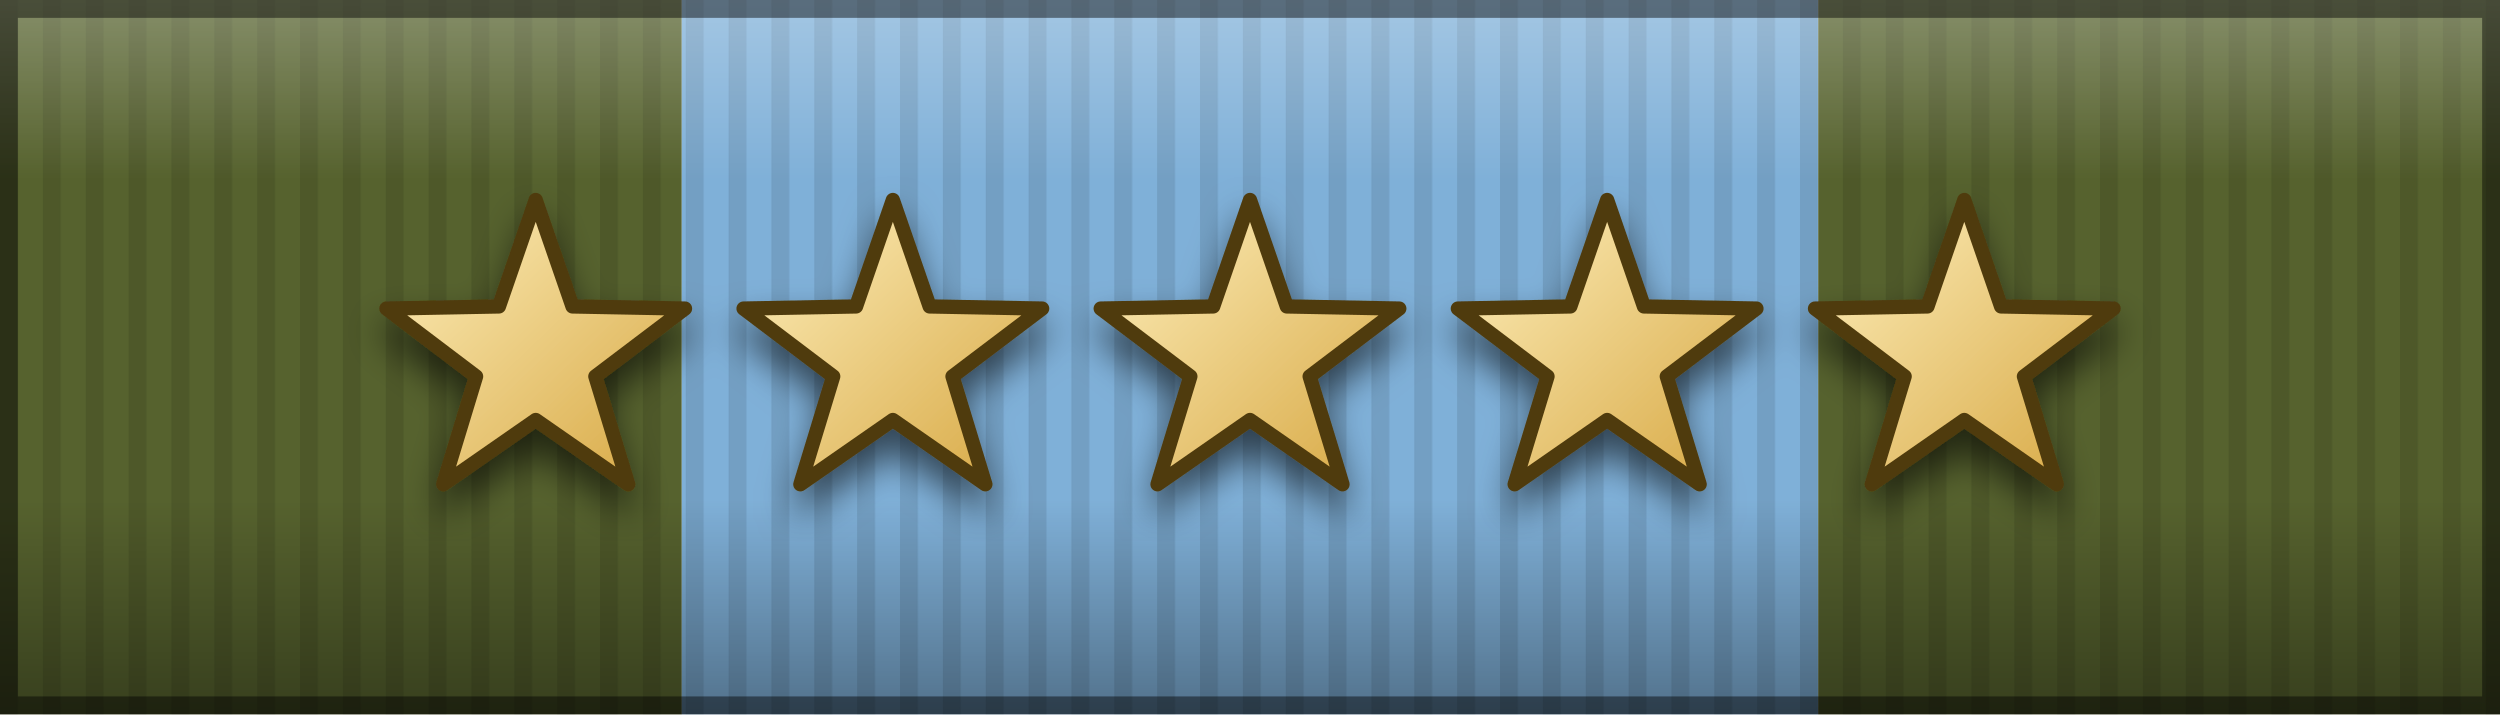
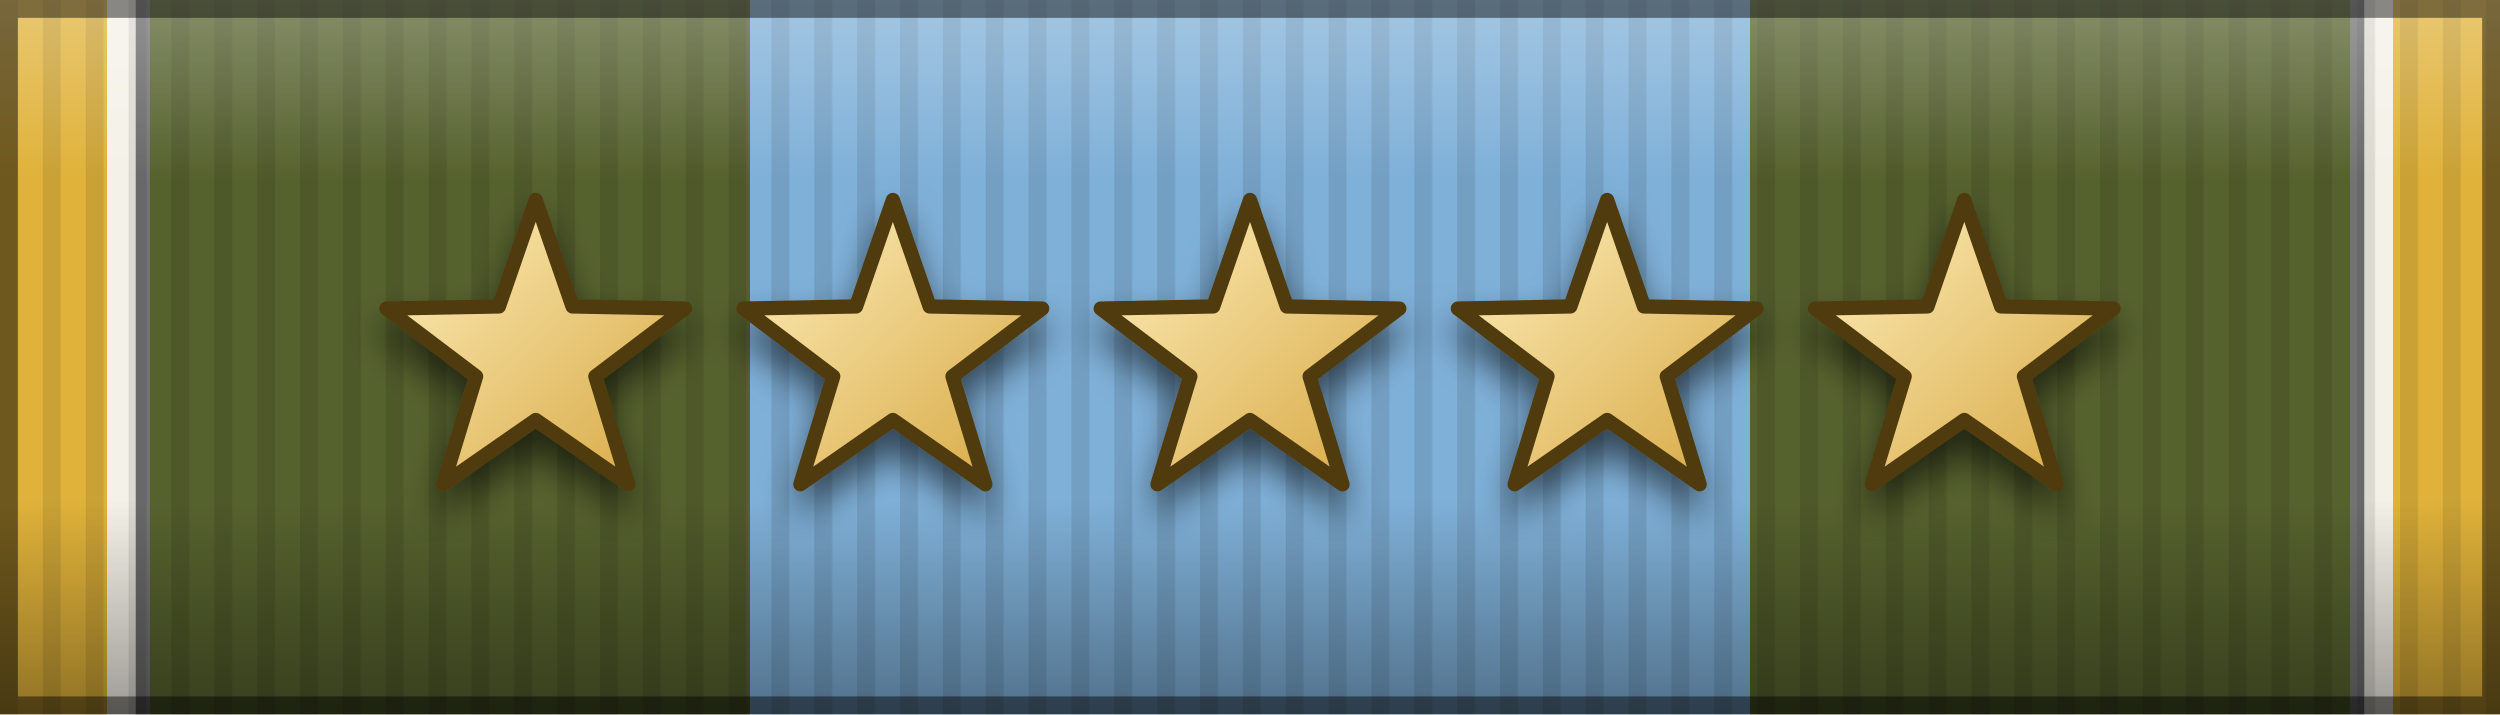
<svg xmlns="http://www.w3.org/2000/svg" viewBox="0 0 70 20" width="70" height="20">
  <defs>
    <linearGradient id="r200-shade" x1="0" y1="0" x2="0" y2="1">
      <stop offset="0" stop-color="#fff" stop-opacity="0.28" />
      <stop offset="0.25" stop-color="#fff" stop-opacity="0" />
      <stop offset="0.7" stop-color="#000" stop-opacity="0" />
      <stop offset="1" stop-color="#000" stop-opacity="0.35" />
    </linearGradient>
    <pattern id="r200-weave" width="1.2" height="1.2" patternUnits="userSpaceOnUse">
      <rect width="0.5" height="1.2" fill="#000" opacity="0.1" />
    </pattern>
    <linearGradient id="r200-metal" x1="0" y1="0" x2="1" y2="1">
      <stop offset="0" stop-color="#fff1bf" />
      <stop offset="1" stop-color="#d6a640" />
    </linearGradient>
    <filter id="r200-shadow" x="-20%" y="-20%" width="140%" height="140%">
      <feDropShadow dx="0" dy="0.6" stdDeviation="0.5" flood-color="#000" flood-opacity="0.6" />
    </filter>
  </defs>
-   <rect x="0" y="0" width="19.09" height="20" fill="#56622e" />
-   <rect x="19.09" y="0" width="31.82" height="20" fill="#7fb0d8" />
-   <rect x="50.91" y="0" width="19.09" height="20" fill="#56622e" />
+   <rect x="0" y="0" width="3" height="20" fill="#e0b23a" />
+   <rect x="67" y="0" width="3" height="20" fill="#e0b23a" />
+   <rect x="3" y="0" width="0.8" height="20" fill="#f4f1e8" />
+   <rect x="66.2" y="0" width="0.8" height="20" fill="#f4f1e8" />
+   <rect x="3.8" y="0" width="0.4" height="20" fill="#000" fill-opacity="0.55" />
+   <rect x="65.8" y="0" width="0.4" height="20" fill="#000" fill-opacity="0.55" />
+   <rect x="4.2" y="0" width="16.8" height="20" fill="#56622e" />
+   <rect x="21" y="0" width="28" height="20" fill="#7fb0d8" />
+   <rect x="49" y="0" width="16.8" height="20" fill="#56622e" />
  <rect width="70" height="20" fill="url(#r200-weave)" />
  <rect width="70" height="20" fill="url(#r200-shade)" />
  <rect x="0.25" y="0.25" width="69.5" height="19.5" fill="none" stroke="#000" stroke-opacity="0.45" stroke-width="0.5" />
  <g filter="url(#r200-shadow)">
    <path d="M15,5.6 L16.03,8.58 L19.18,8.64 L16.67,10.54 L17.59,13.56 L15,11.76 L12.41,13.56 L13.33,10.54 L10.82,8.64 L13.97,8.58 Z" fill="url(#r200-metal)" stroke="#4f3a0c" stroke-width="0.4" stroke-linejoin="round" />
    <path d="M25,5.6 L26.03,8.58 L29.18,8.64 L26.67,10.54 L27.59,13.56 L25,11.76 L22.41,13.56 L23.33,10.54 L20.82,8.64 L23.97,8.58 Z" fill="url(#r200-metal)" stroke="#4f3a0c" stroke-width="0.4" stroke-linejoin="round" />
    <path d="M35,5.6 L36.03,8.58 L39.18,8.64 L36.67,10.54 L37.59,13.56 L35,11.76 L32.41,13.56 L33.33,10.54 L30.82,8.64 L33.97,8.58 Z" fill="url(#r200-metal)" stroke="#4f3a0c" stroke-width="0.4" stroke-linejoin="round" />
    <path d="M45,5.6 L46.03,8.58 L49.18,8.64 L46.67,10.54 L47.59,13.56 L45,11.76 L42.41,13.56 L43.33,10.54 L40.82,8.64 L43.97,8.58 Z" fill="url(#r200-metal)" stroke="#4f3a0c" stroke-width="0.4" stroke-linejoin="round" />
    <path d="M55,5.6 L56.03,8.58 L59.18,8.64 L56.67,10.54 L57.59,13.56 L55,11.76 L52.41,13.56 L53.33,10.54 L50.82,8.64 L53.97,8.58 Z" fill="url(#r200-metal)" stroke="#4f3a0c" stroke-width="0.4" stroke-linejoin="round" />
  </g>
</svg>
